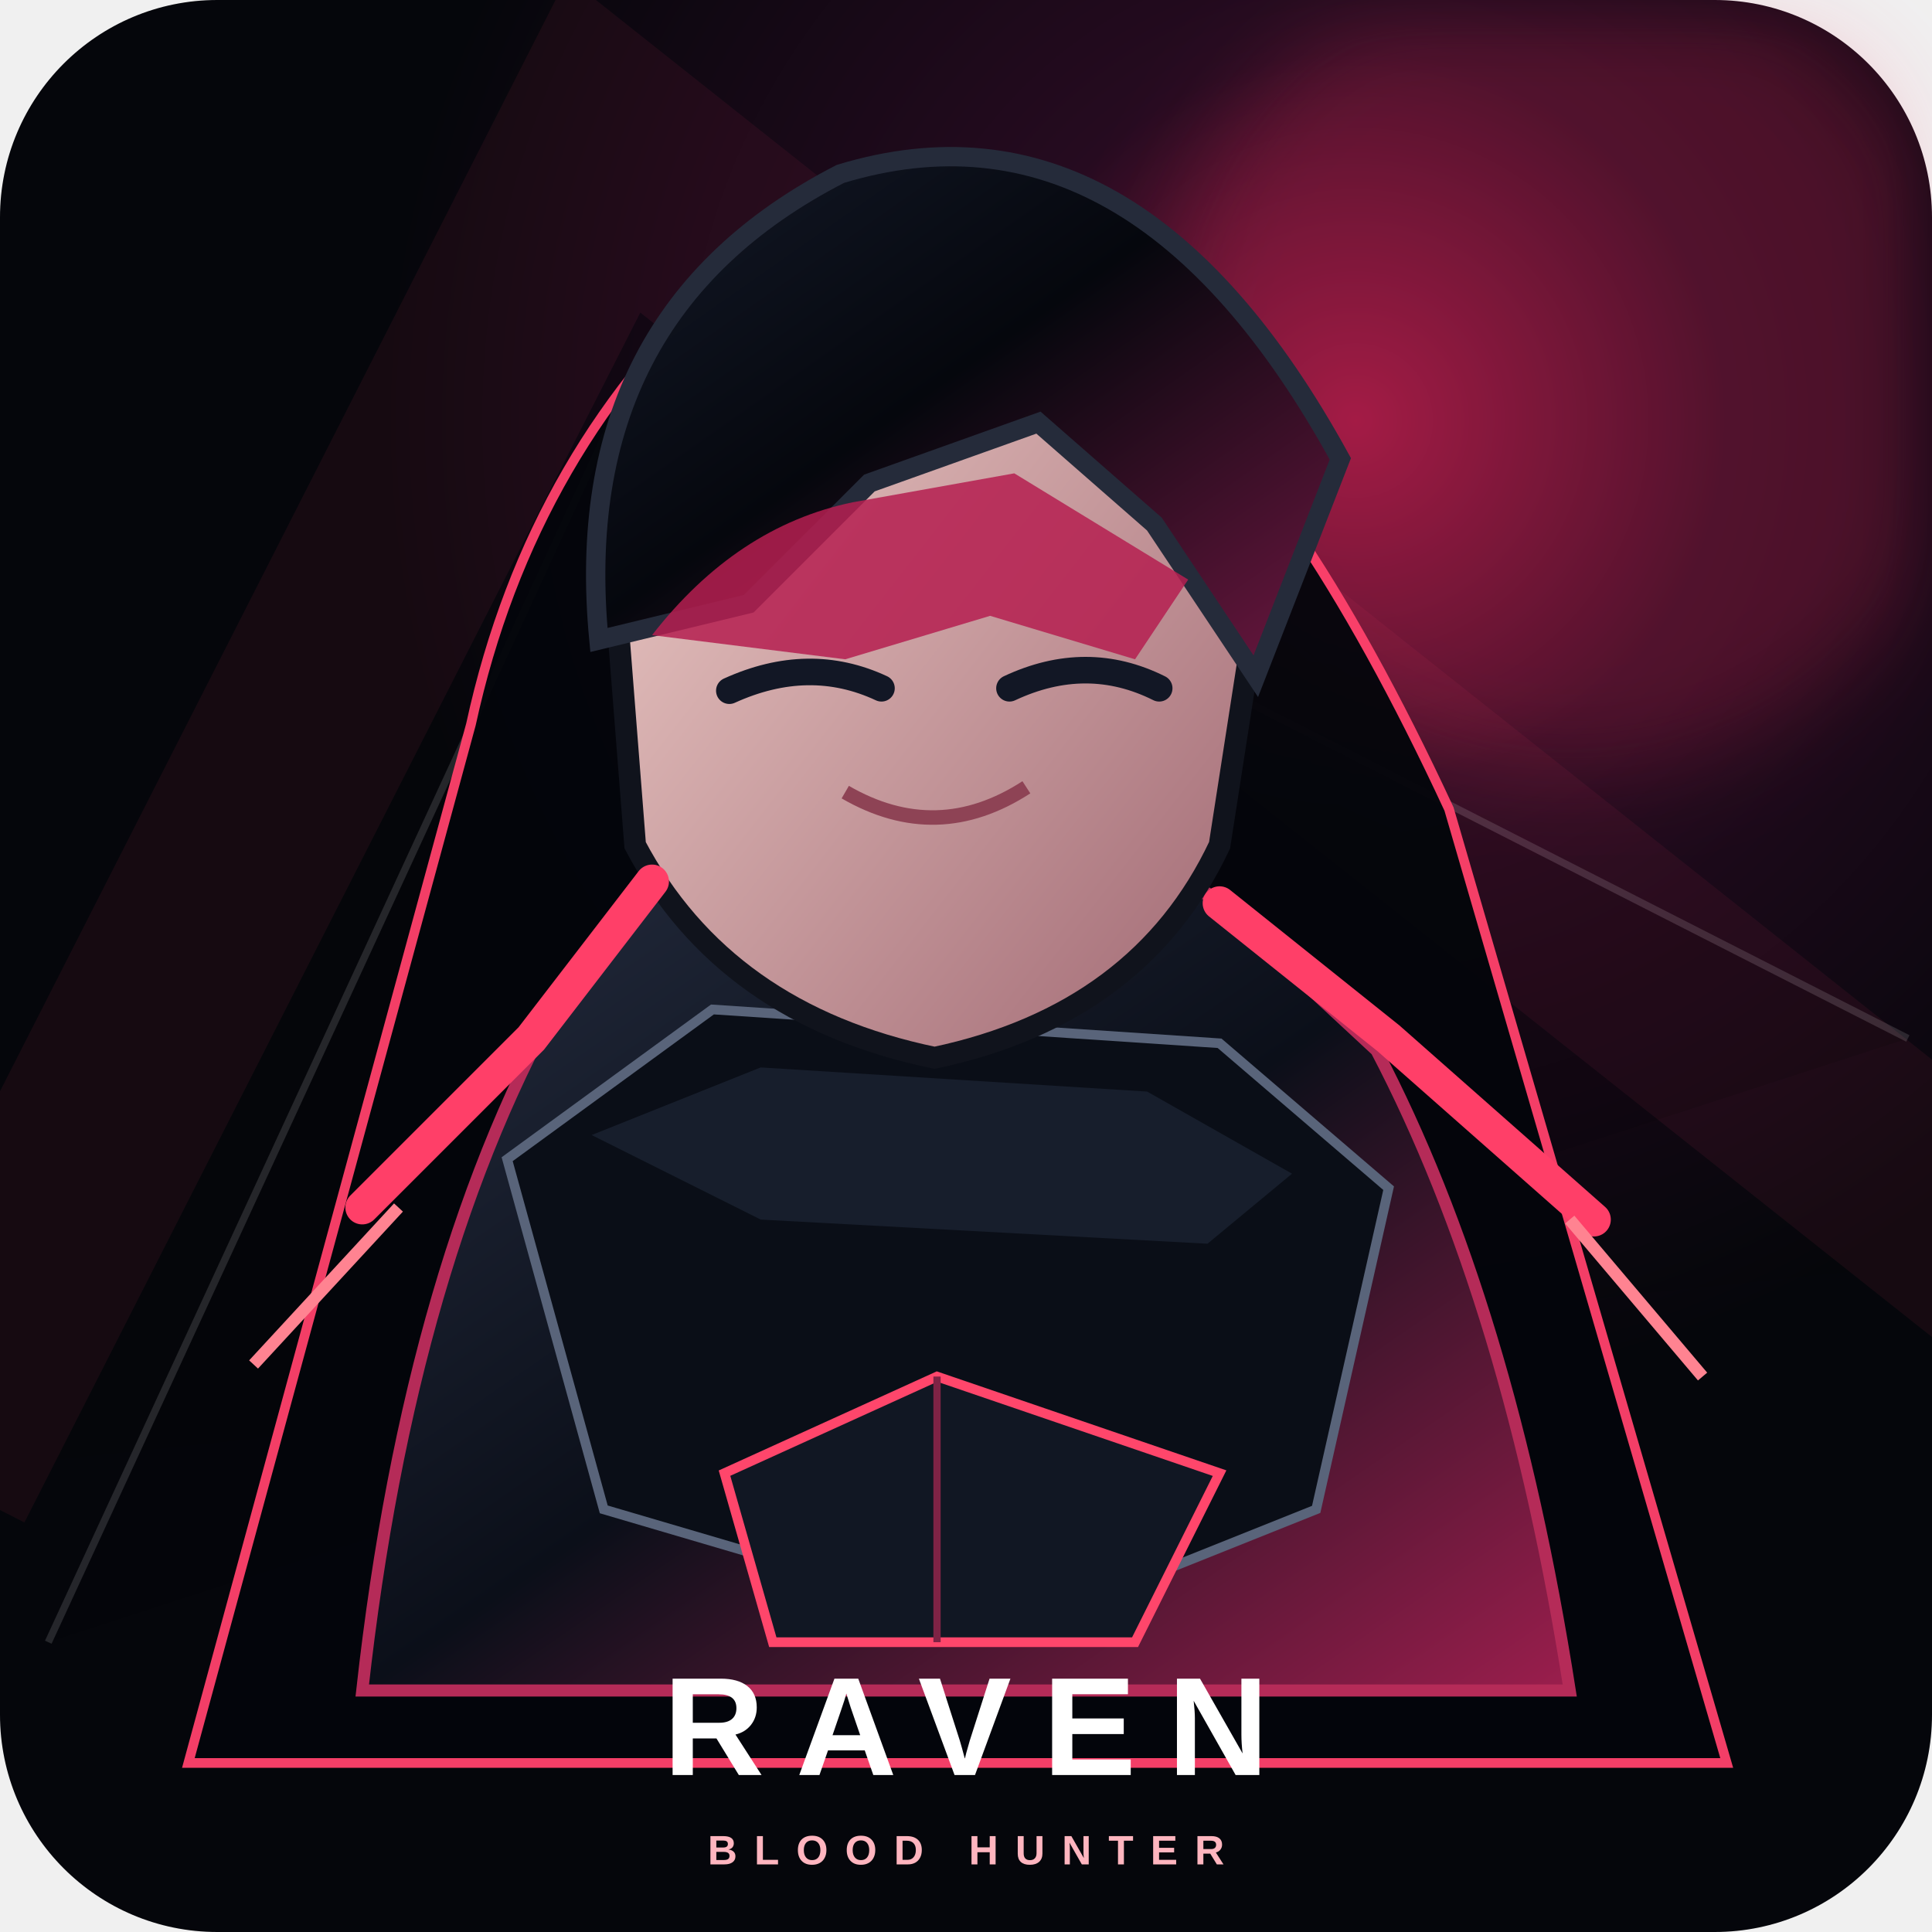
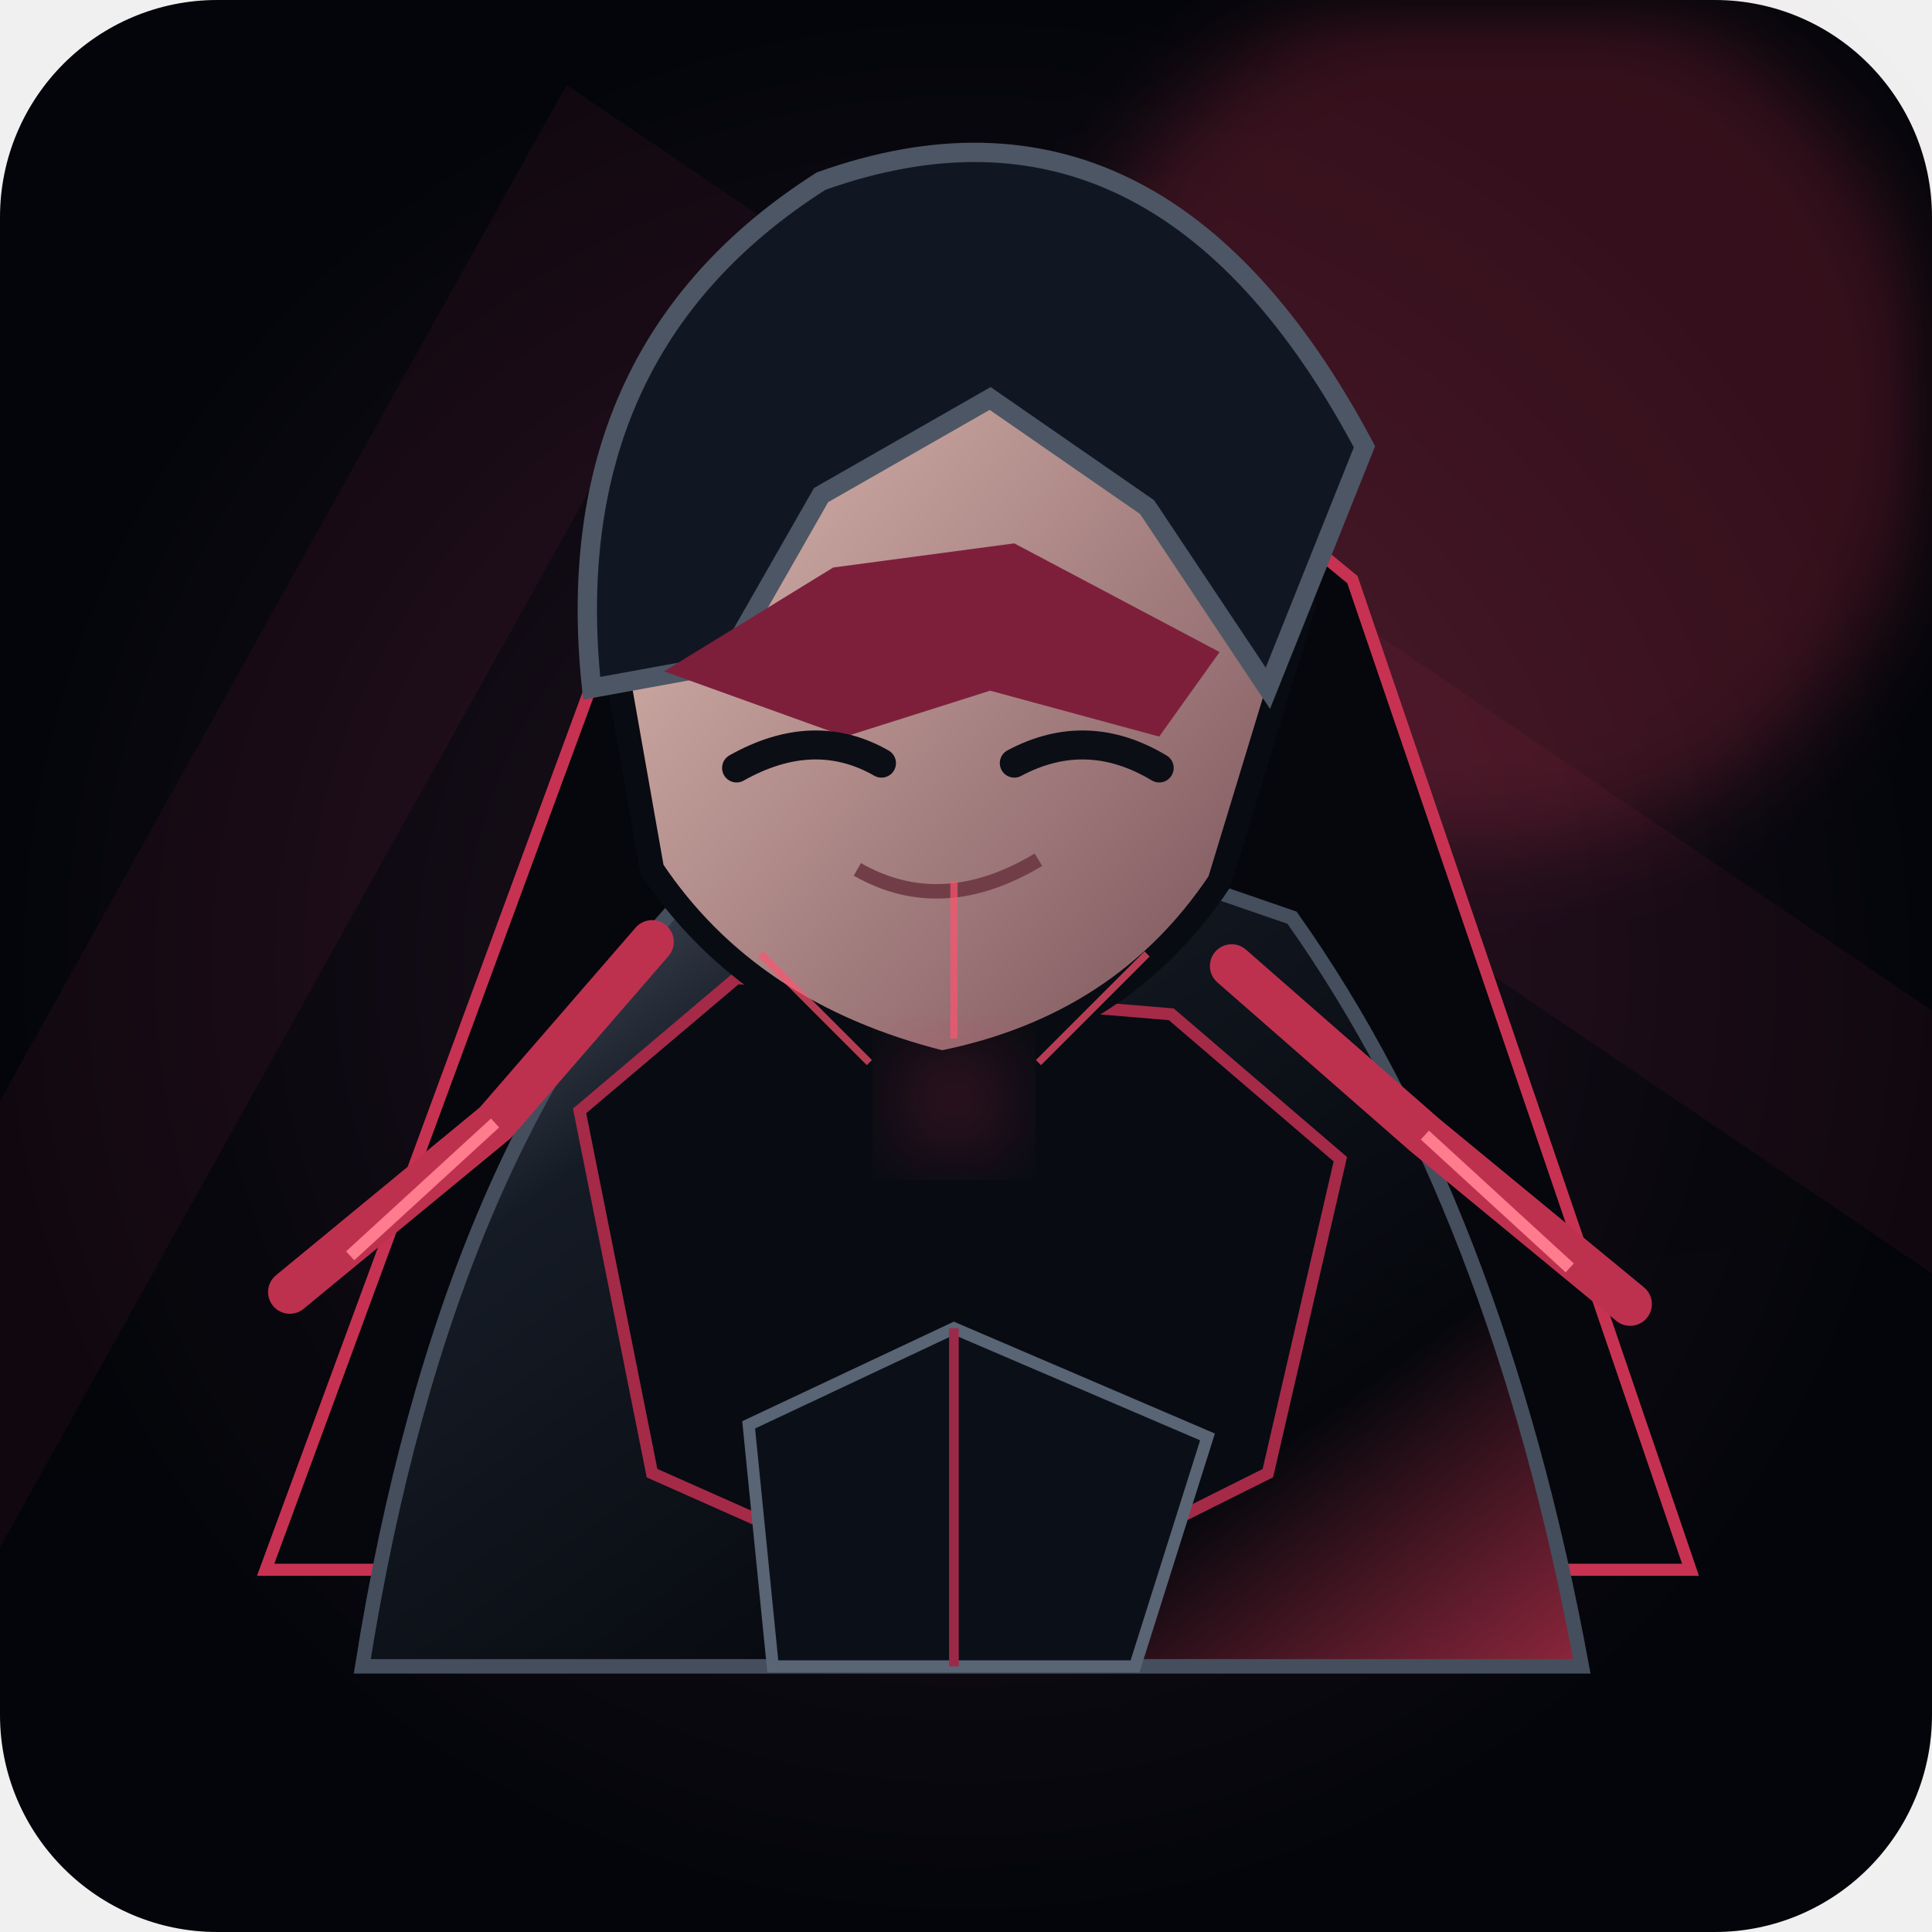
<svg xmlns="http://www.w3.org/2000/svg" viewBox="0 0 800 800">
  <defs>
-     <radialGradient id="b" cx="70%" cy="22%">
-       <stop stop-color="#8d173f" />
-       <stop offset=".38" stop-color="#260b20" />
-       <stop offset="1" stop-color="#05060b" />
+     <radialGradient id="bg">
+       <stop stop-color="#5b2630" />
+       <stop offset=".42" stop-color="#160e18" />
+       <stop offset="1" stop-color="#03050a" />
    </radialGradient>
-     <linearGradient id="h" x1="0" y1="0" x2="1" y2="1">
-       <stop stop-color="#141a29" />
-       <stop offset=".45" stop-color="#05070d" />
-       <stop offset="1" stop-color="#6e1741" />
-     </linearGradient>
-     <linearGradient id="a" x1="0" y1="0" x2="1" y2="1">
-       <stop stop-color="#252d40" />
-       <stop offset=".5" stop-color="#0b0f19" />
-       <stop offset="1" stop-color="#9b1e4d" />
+     <linearGradient id="armor" x1="0" y1="0" x2="1" y2="1">
+       <stop stop-color="#69717f" />
+       <stop offset=".3" stop-color="#151b25" />
+       <stop offset=".75" stop-color="#05070c" />
+       <stop offset="1" stop-color="#8d263c" />
    </linearGradient>
    <linearGradient id="skin" x1="0" y1="0" x2="1" y2="1">
-       <stop stop-color="#f3d4ce" />
-       <stop offset="1" stop-color="#9e6570" />
+       <stop stop-color="#e7c5bb" />
+       <stop offset="1" stop-color="#754d55" />
    </linearGradient>
-     <filter id="g">
-       <feGaussianBlur stdDeviation="20" />
+     <filter id="glow">
+       <feGaussianBlur stdDeviation="18" />
    </filter>
  </defs>
-   <rect width="800" height="800" rx="90" fill="url(#b)" />
-   <circle cx="650" cy="150" r="170" fill="#ff2e61" opacity=".2" filter="url(#g)" />
-   <path d="M-30 610L250 60 830 520" stroke="#ff3d6a" stroke-width="90" opacity=".07" />
-   <path d="M20 680L260 160 790 430" stroke="#fff" stroke-width="3" opacity=".13" />
-   <path d="M78 730L195 300Q220 185 305 110L380 70 470 145Q535 195 600 335L715 730Z" fill="#03050a" stroke="#ff416b" stroke-width="4" opacity=".95" />
-   <path d="M150 700Q170 520 235 408L285 355 500 370 570 435Q625 540 650 700Z" fill="url(#a)" stroke="#b52b58" stroke-width="5" />
-   <path d="M210 480L295 418 505 432 575 492 545 625 420 675 250 625Z" fill="#0a0e17" stroke="#59647a" stroke-width="4" />
-   <path d="M245 470L315 442 475 452 535 486 500 515 315 505Z" fill="#171e2c" />
-   <path d="M255 248Q280 118 385 91Q478 95 528 202L505 350Q472 420 387 438Q300 420 263 350Z" fill="url(#skin)" stroke="#10131c" stroke-width="9" />
-   <path d="M248 265Q235 130 348 72Q470 35 555 190L520 280 478 217 430 175 360 200 310 250Z" fill="url(#h)" stroke="#252b3a" stroke-width="8" />
-   <path d="M270 263Q305 218 353 208L420 196 492 240 470 273 410 255 350 273Z" fill="#b51e50" opacity=".85" />
-   <path d="M302 286Q335 271 365 285M418 285Q450 270 480 285" fill="none" stroke="#121725" stroke-width="11" stroke-linecap="round" />
-   <path d="M350 328Q388 350 425 326" fill="none" stroke="#8e4355" stroke-width="6" />
-   <path d="M270 365L220 430 150 500M505 374L575 430 660 505" fill="none" stroke="#ff3f68" stroke-width="14" stroke-linecap="round" />
-   <path d="M165 500L105 565M650 505L705 570" stroke="#ff8391" stroke-width="5" />
-   <path d="M300 610L388 570 505 610 470 680 320 680Z" fill="#111723" stroke="#ff466b" stroke-width="4" />
-   <path d="M388 570V680" stroke="#7e2345" stroke-width="3" />
-   <text x="400" y="735" fill="#fff" font-size="58" font-family="Arial,sans-serif" font-weight="900" text-anchor="middle" letter-spacing="13">RAVEN</text>
-   <text x="400" y="772" fill="#ffb5bf" font-size="17" font-family="Arial,sans-serif" font-weight="800" text-anchor="middle" letter-spacing="7">BLOOD HUNTER</text>
+   <rect width="800" height="800" rx="90" fill="url(#bg)" />
+   <circle cx="620" cy="170" r="180" fill="#ff3d62" opacity=".2" filter="url(#glow)" />
+   <path d="M-40 620L250 100 840 500" stroke="#d52d55" stroke-width="90" opacity=".07" />
+   <path d="M110 650L250 270 390 100 560 240 700 650Z" fill="#05070c" stroke="#c83252" stroke-width="5" />
+   <path d="M150 690Q185 470 290 365L390 330 535 380Q620 500 655 690Z" fill="url(#armor)" stroke="#454e5d" stroke-width="6" />
+   <path d="M240 460L305 405 485 420 555 480 525 610 405 670 270 610Z" fill="#080b12" stroke="#a52a48" stroke-width="5" />
+   <path d="M255 275Q275 145 390 102Q505 125 540 250L505 365Q465 425 390 440Q310 420 270 360Z" fill="url(#skin)" stroke="#080b11" stroke-width="10" />
+   <path d="M245 285Q230 145 340 75Q480 25 565 185L525 285 475 210 410 165 340 205 300 275Z" fill="#111722" stroke="#4d5664" stroke-width="8" />
+   <path d="M275 278L345 235 420 225 505 270 480 305 410 286 350 305Z" fill="#7d1f3b" />
+   <path d="M305 318Q337 300 365 316M420 316Q450 300 480 318" fill="none" stroke="#0b0e15" stroke-width="12" stroke-linecap="round" />
+   <path d="M355 360Q390 380 430 356" fill="none" stroke="#713e47" stroke-width="6" />
+   <path d="M270 390L205 465 120 535M510 400L590 470 675 540" fill="none" stroke="#bd314f" stroke-width="18" stroke-linecap="round" />
+   <path d="M205 465L145 520M590 470L650 525" stroke="#ff7b8e" stroke-width="5" />
+   <path d="M310 590L395 550 500 595 470 690 320 690Z" fill="#0b1018" stroke="#596474" stroke-width="5" />
+   <path d="M395 550V690" stroke="#9d2948" stroke-width="4" />
+   <circle cx="395" cy="455" r="28" fill="#e8335b" opacity=".18" filter="url(#glow)" />
+   <path d="M395 430v-65M360 440l-45-45M430 440l45-45" stroke="#ff536f" stroke-width="3" opacity=".7" />
</svg>
